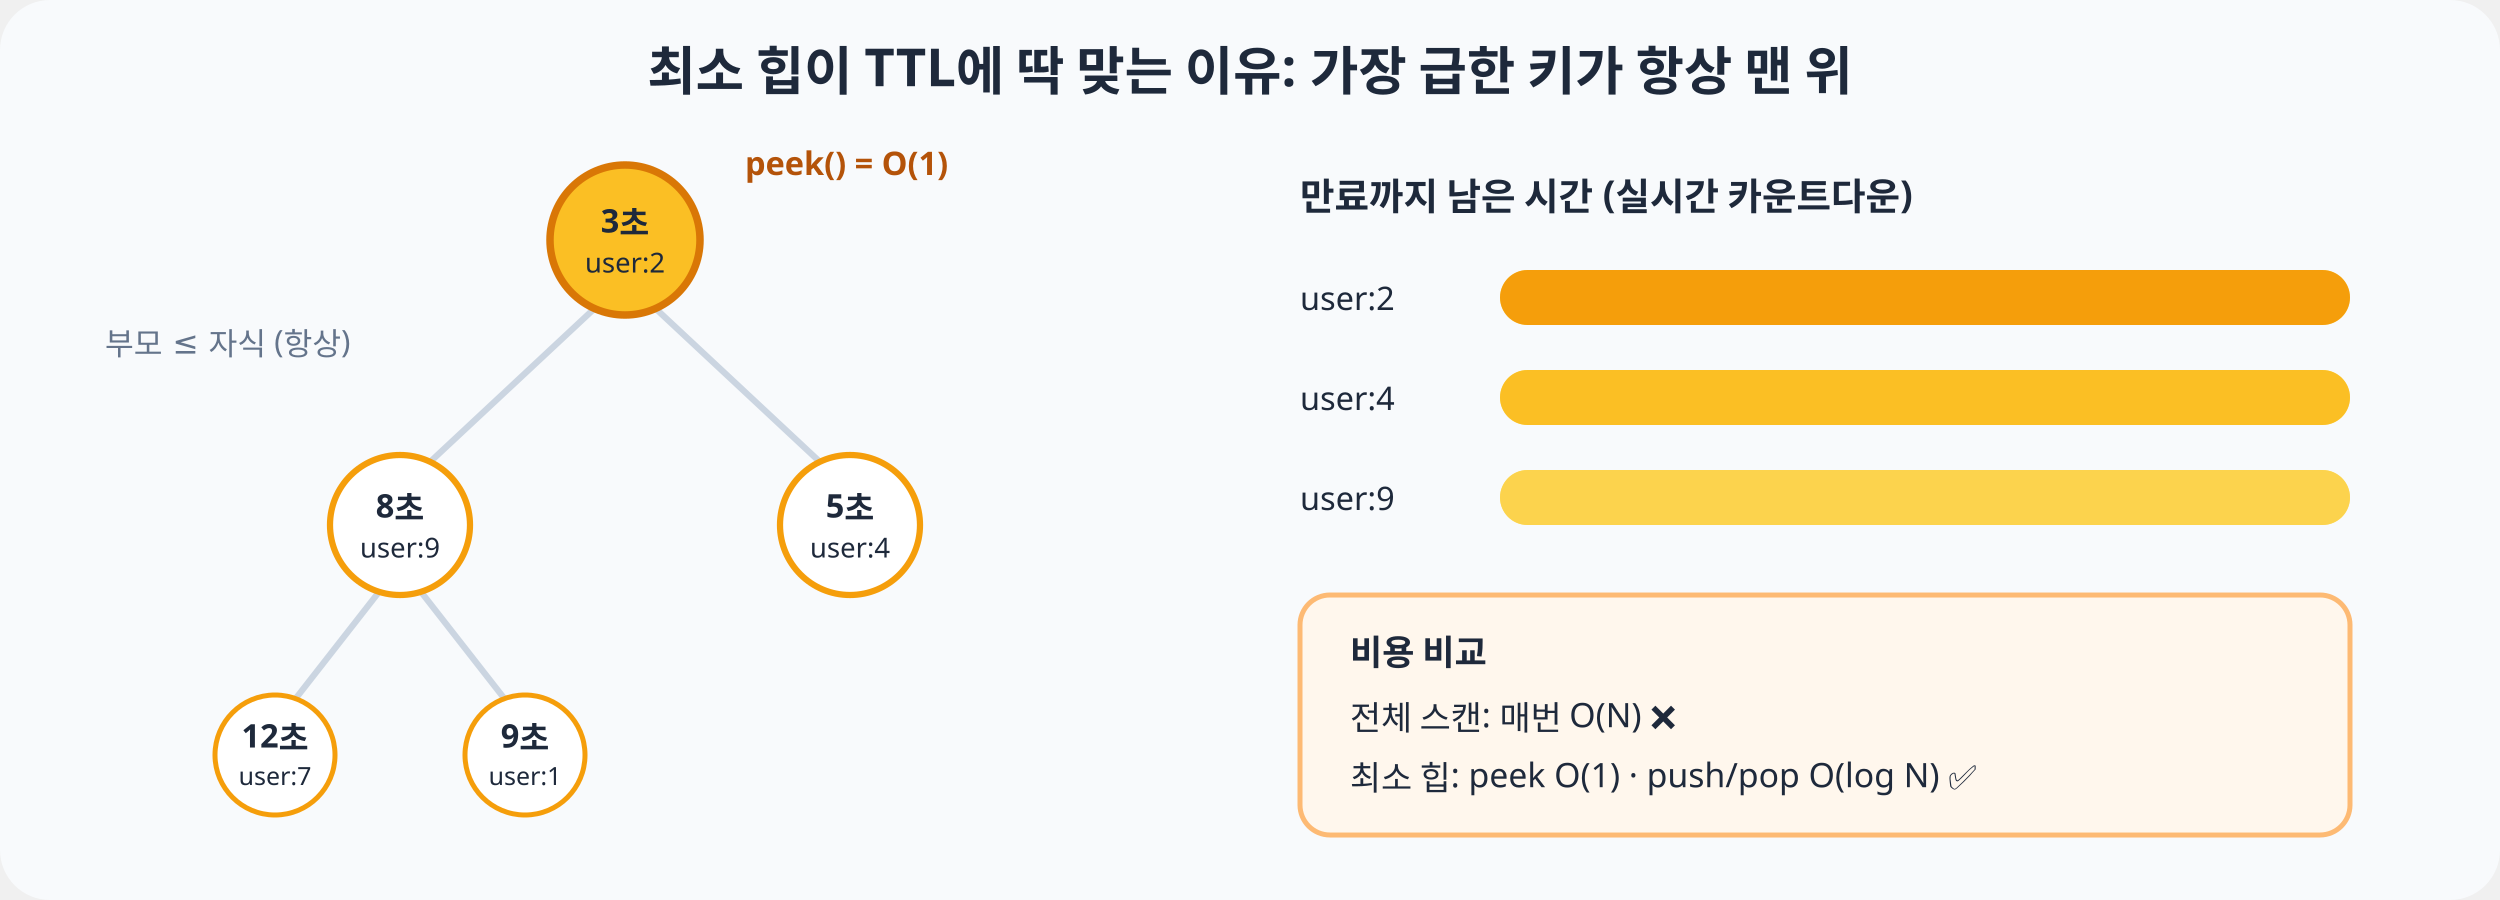
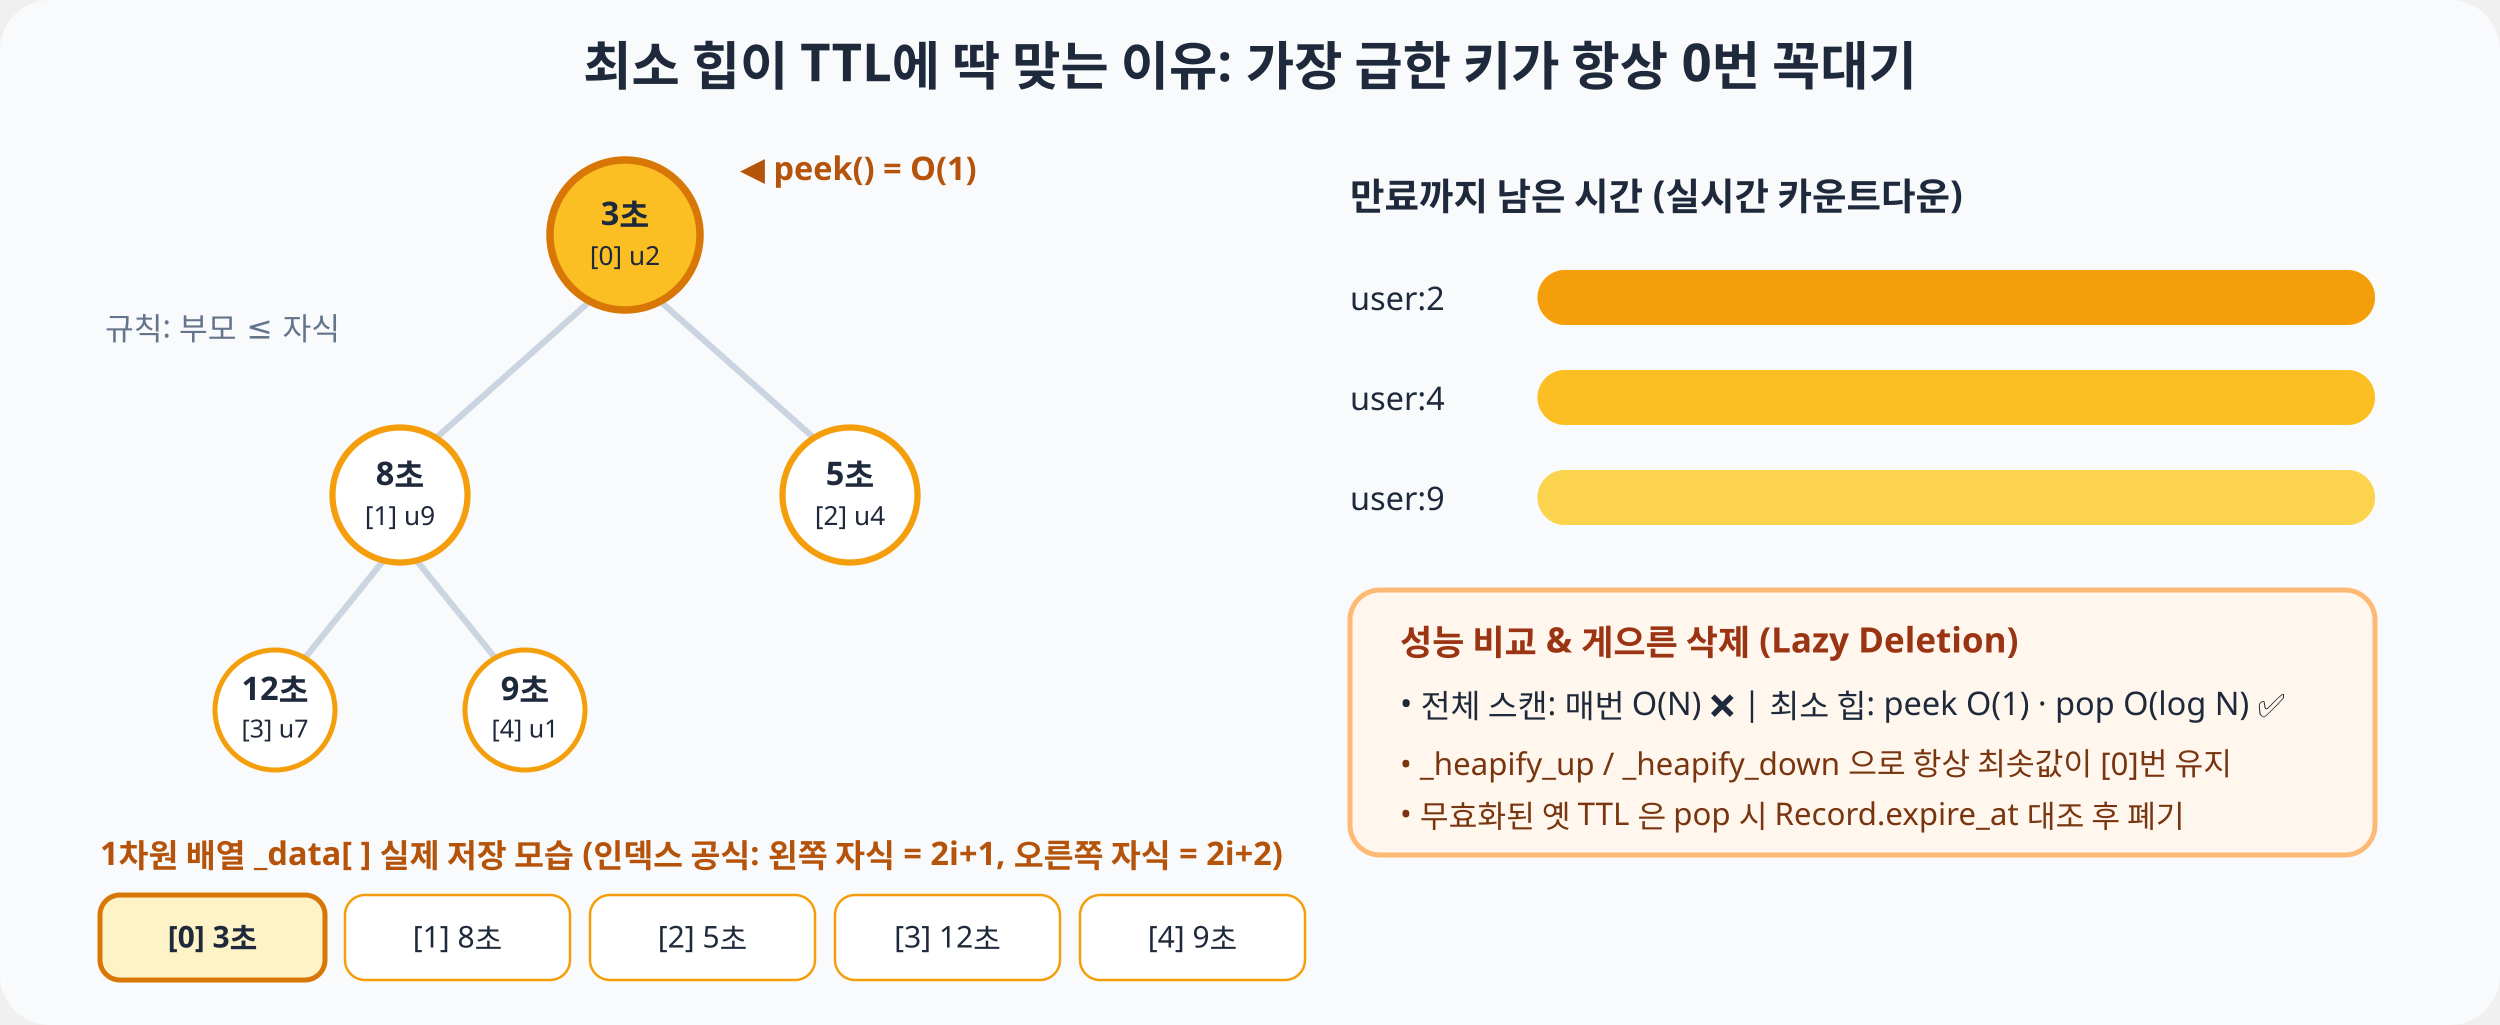
- <svg xmlns="http://www.w3.org/2000/svg" viewBox="0 0 1000 360" width="1000" height="360" role="img" aria-label="TTL min heap animation">
+ <svg xmlns="http://www.w3.org/2000/svg" viewBox="0 0 1000 410" width="1000" height="410" role="img" aria-label="TTL min heap animation">
  <defs>
    <marker id="a" markerWidth="10" markerHeight="10" refX="8" refY="5" orient="auto">
      <path d="M0,0 L10,5 L0,10 z" fill="#64748b" />
    </marker>
  </defs>
  <style>
    text { font-family: "Segoe UI", "Malgun Gothic", "Apple SD Gothic Neo", "Noto Sans KR", sans-serif; fill: #1e293b; }
    .mono { font-family: Consolas, "Courier New", monospace; }
    .root { animation: pulse 2s ease-in-out infinite; transform-box: fill-box; transform-origin: center; }
    .bar { transform-box: fill-box; transform-origin: left center; animation: shrink 8s linear infinite; }
    .b2 { animation-duration: 20s; } .b3 { animation-duration: 12s; }
-     @keyframes pulse { 0%,100% { transform: scale(1); } 50% { transform: scale(1.14); } }
+     @keyframes pulse { 0%,100% { transform: scale(1); } 50% { transform: scale(1.13); } }
    @keyframes shrink { 0% { transform: scaleX(1); } 100% { transform: scaleX(0); } }
    .peek { animation: blink 2s ease-in-out infinite; }
-     @keyframes blink { 0%,100% { opacity: .4; } 50% { opacity: 1; } }
+     @keyframes blink { 0%,100% { opacity: .45; } 50% { opacity: 1; } }
+     @media (prefers-reduced-motion: reduce) { .root, .bar, .peek { animation: none !important; } }
  </style>
-   <rect width="1000" height="360" rx="20" fill="#f8fafc" />
-   <text x="500" y="36" font-size="21" font-weight="800" text-anchor="middle">최소 힙이 TTL에 딱 맞는 이유: 가장 급한 키가 항상 맨 위</text>
+   <rect width="1000" height="410" rx="20" fill="#f8fafc" />
+   <text x="500" y="34" font-size="21" font-weight="800" text-anchor="middle">최소 힙이 TTL에 딱 맞는 이유: 가장 급한 키가 항상 0번 꼭대기</text>
  <g stroke="#cbd5e1" stroke-width="2.5">
-     <line x1="250" y1="112" x2="160" y2="196" />
-     <line x1="250" y1="112" x2="340" y2="196" />
-     <line x1="160" y1="226" x2="110" y2="290" />
-     <line x1="160" y1="226" x2="210" y2="290" />
+     <line x1="250" y1="108" x2="160" y2="188" />
+     <line x1="250" y1="108" x2="340" y2="188" />
+     <line x1="160" y1="216" x2="110" y2="278" />
+     <line x1="160" y1="216" x2="210" y2="278" />
  </g>
  <g class="mono" font-size="13" text-anchor="middle">
    <g class="root">
-       <circle cx="250" cy="96" r="30" fill="#fbbf24" stroke="#d97706" stroke-width="3" />
-       <text x="250" y="93" font-weight="700">3초</text>
-       <text x="250" y="109" font-size="11">user:2</text>
+       <circle cx="250" cy="94" r="30" fill="#fbbf24" stroke="#d97706" stroke-width="3" />
+       <text x="250" y="90" font-weight="800">3초</text>
+       <text x="250" y="106" font-size="10.5">[0] u2</text>
    </g>
-     <circle cx="160" cy="210" r="28" fill="#fff" stroke="#f59e0b" stroke-width="2.5" />
-     <text x="160" y="207" font-weight="700">8초</text>
-     <text x="160" y="223" font-size="11">user:9</text>
-     <circle cx="340" cy="210" r="28" fill="#fff" stroke="#f59e0b" stroke-width="2.5" />
-     <text x="340" y="207" font-weight="700">5초</text>
-     <text x="340" y="223" font-size="11">user:4</text>
-     <circle cx="110" cy="302" r="24" fill="#fff" stroke="#f59e0b" stroke-width="2" />
-     <text x="110" y="299" font-weight="700">12초</text>
-     <text x="110" y="314" font-size="10">user:7</text>
-     <circle cx="210" cy="302" r="24" fill="#fff" stroke="#f59e0b" stroke-width="2" />
-     <text x="210" y="299" font-weight="700">9초</text>
-     <text x="210" y="314" font-size="10">user:1</text>
+     <circle cx="160" cy="198" r="27" fill="#fff" stroke="#f59e0b" stroke-width="2.5" />
+     <text x="160" y="194" font-weight="700">8초</text>
+     <text x="160" y="210" font-size="10.5">[1] u9</text>
+     <circle cx="340" cy="198" r="27" fill="#fff" stroke="#f59e0b" stroke-width="2.5" />
+     <text x="340" y="194" font-weight="700">5초</text>
+     <text x="340" y="210" font-size="10.5">[2] u4</text>
+     <circle cx="110" cy="284" r="24" fill="#fff" stroke="#f59e0b" stroke-width="2" />
+     <text x="110" y="280" font-weight="700">12초</text>
+     <text x="110" y="295" font-size="10">[3] u7</text>
+     <circle cx="210" cy="284" r="24" fill="#fff" stroke="#f59e0b" stroke-width="2" />
+     <text x="210" y="280" font-weight="700">9초</text>
+     <text x="210" y="295" font-size="10">[4] u1</text>
  </g>
-   <text x="298" y="70" font-size="13" font-weight="700" class="peek" style="fill:#b45309">peek() = O(1)</text>
-   <text x="42" y="142" font-size="12.5" style="fill:#64748b">부모 ≤ 자식 (항상)</text>
-   <text x="520" y="84" font-size="15" font-weight="800">만료까지 남은 시간 (실시간 카운트다운)</text>
+   <text x="296" y="72" font-size="13" font-weight="800" class="peek" style="fill:#b45309">◀ peek() = O(1)</text>
+   <text x="42" y="136" font-size="12.5" style="fill:#64748b">규칙: 부모 ≤ 자식</text>
+   <text x="40" y="346" font-size="13" font-weight="800" style="fill:#b45309">1차원 배열 _data[ ] 실제 저장 모습 (인덱스 공식: 왼쪽 자식 = 2i+1, 오른쪽 자식 = 2i+2)</text>
+   <g class="mono" font-size="12" text-anchor="middle">
+     <rect x="40" y="358" width="90" height="34" rx="8" fill="#fef3c7" stroke="#d97706" stroke-width="2" />
+     <text x="85" y="379" font-weight="800">[0] 3초</text>
+     <rect x="138" y="358" width="90" height="34" rx="8" fill="#fff" stroke="#f59e0b" />
+     <text x="183" y="379">[1] 8초</text>
+     <rect x="236" y="358" width="90" height="34" rx="8" fill="#fff" stroke="#f59e0b" />
+     <text x="281" y="379">[2] 5초</text>
+     <rect x="334" y="358" width="90" height="34" rx="8" fill="#fff" stroke="#f59e0b" />
+     <text x="379" y="379">[3] 12초</text>
+     <rect x="432" y="358" width="90" height="34" rx="8" fill="#fff" stroke="#f59e0b" />
+     <text x="477" y="379">[4] 9초</text>
+   </g>
+   <text x="540" y="84" font-size="15" font-weight="800">만료까지 남은 시간 (실시간 카운트다운)</text>
  <g class="mono" font-size="13">
-     <text x="520" y="124">user:2</text>
-     <rect x="600" y="108" width="340" height="22" rx="11" fill="#fde68a" />
-     <rect class="bar" x="600" y="108" width="340" height="22" rx="11" fill="#f59e0b" />
-     <text x="520" y="164">user:4</text>
-     <rect x="600" y="148" width="340" height="22" rx="11" fill="#fde68a" />
-     <rect class="bar b3" x="600" y="148" width="340" height="22" rx="11" fill="#fbbf24" />
-     <text x="520" y="204">user:9</text>
-     <rect x="600" y="188" width="340" height="22" rx="11" fill="#fde68a" />
-     <rect class="bar b2" x="600" y="188" width="340" height="22" rx="11" fill="#fcd34d" />
+     <text x="540" y="124">user:2</text>
+     <rect x="615" y="108" width="335" height="22" rx="11" fill="#fde68a" />
+     <rect class="bar" x="615" y="108" width="335" height="22" rx="11" fill="#f59e0b" />
+     <text x="540" y="164">user:4</text>
+     <rect x="615" y="148" width="335" height="22" rx="11" fill="#fde68a" />
+     <rect class="bar b3" x="615" y="148" width="335" height="22" rx="11" fill="#fbbf24" />
+     <text x="540" y="204">user:9</text>
+     <rect x="615" y="188" width="335" height="22" rx="11" fill="#fde68a" />
+     <rect class="bar b2" x="615" y="188" width="335" height="22" rx="11" fill="#fcd34d" />
  </g>
-   <rect x="520" y="238" width="420" height="96" rx="12" fill="#fff7ed" stroke="#fdba74" stroke-width="2" />
-   <text x="540" y="266" font-size="14" font-weight="700">비용 비교</text>
-   <text x="540" y="292" font-size="13.5">전체 스캔: 매번 O(N)  ❌</text>
-   <text x="540" y="316" font-size="13.5">최소 힙: peek O(1) · push/pop O(log N)  ✅</text>
+   <rect x="540" y="236" width="410" height="106" rx="12" fill="#fff7ed" stroke="#fdba74" stroke-width="2" />
+   <text x="560" y="262" font-size="14" font-weight="800" style="fill:#9a3412">성능 비교 &amp; 게으른 삭제 (Lazy Deletion)</text>
+   <text x="560" y="286" font-size="13">• 전체 스캔: 매번 O(N) ❌  |  최소 힙: peek O(1) · pop O(log N) ✅</text>
+   <text x="560" y="310" font-size="12.5" style="fill:#78350f">• _heapify_up / _heapify_down 으로 항상 최솟값이 [0]번 유지</text>
+   <text x="560" y="330" font-size="12.5" style="fill:#78350f">• 무효화된 옛 TTL 은 pop 시 Record.expire_at 대조 후 폐기</text>
</svg>
